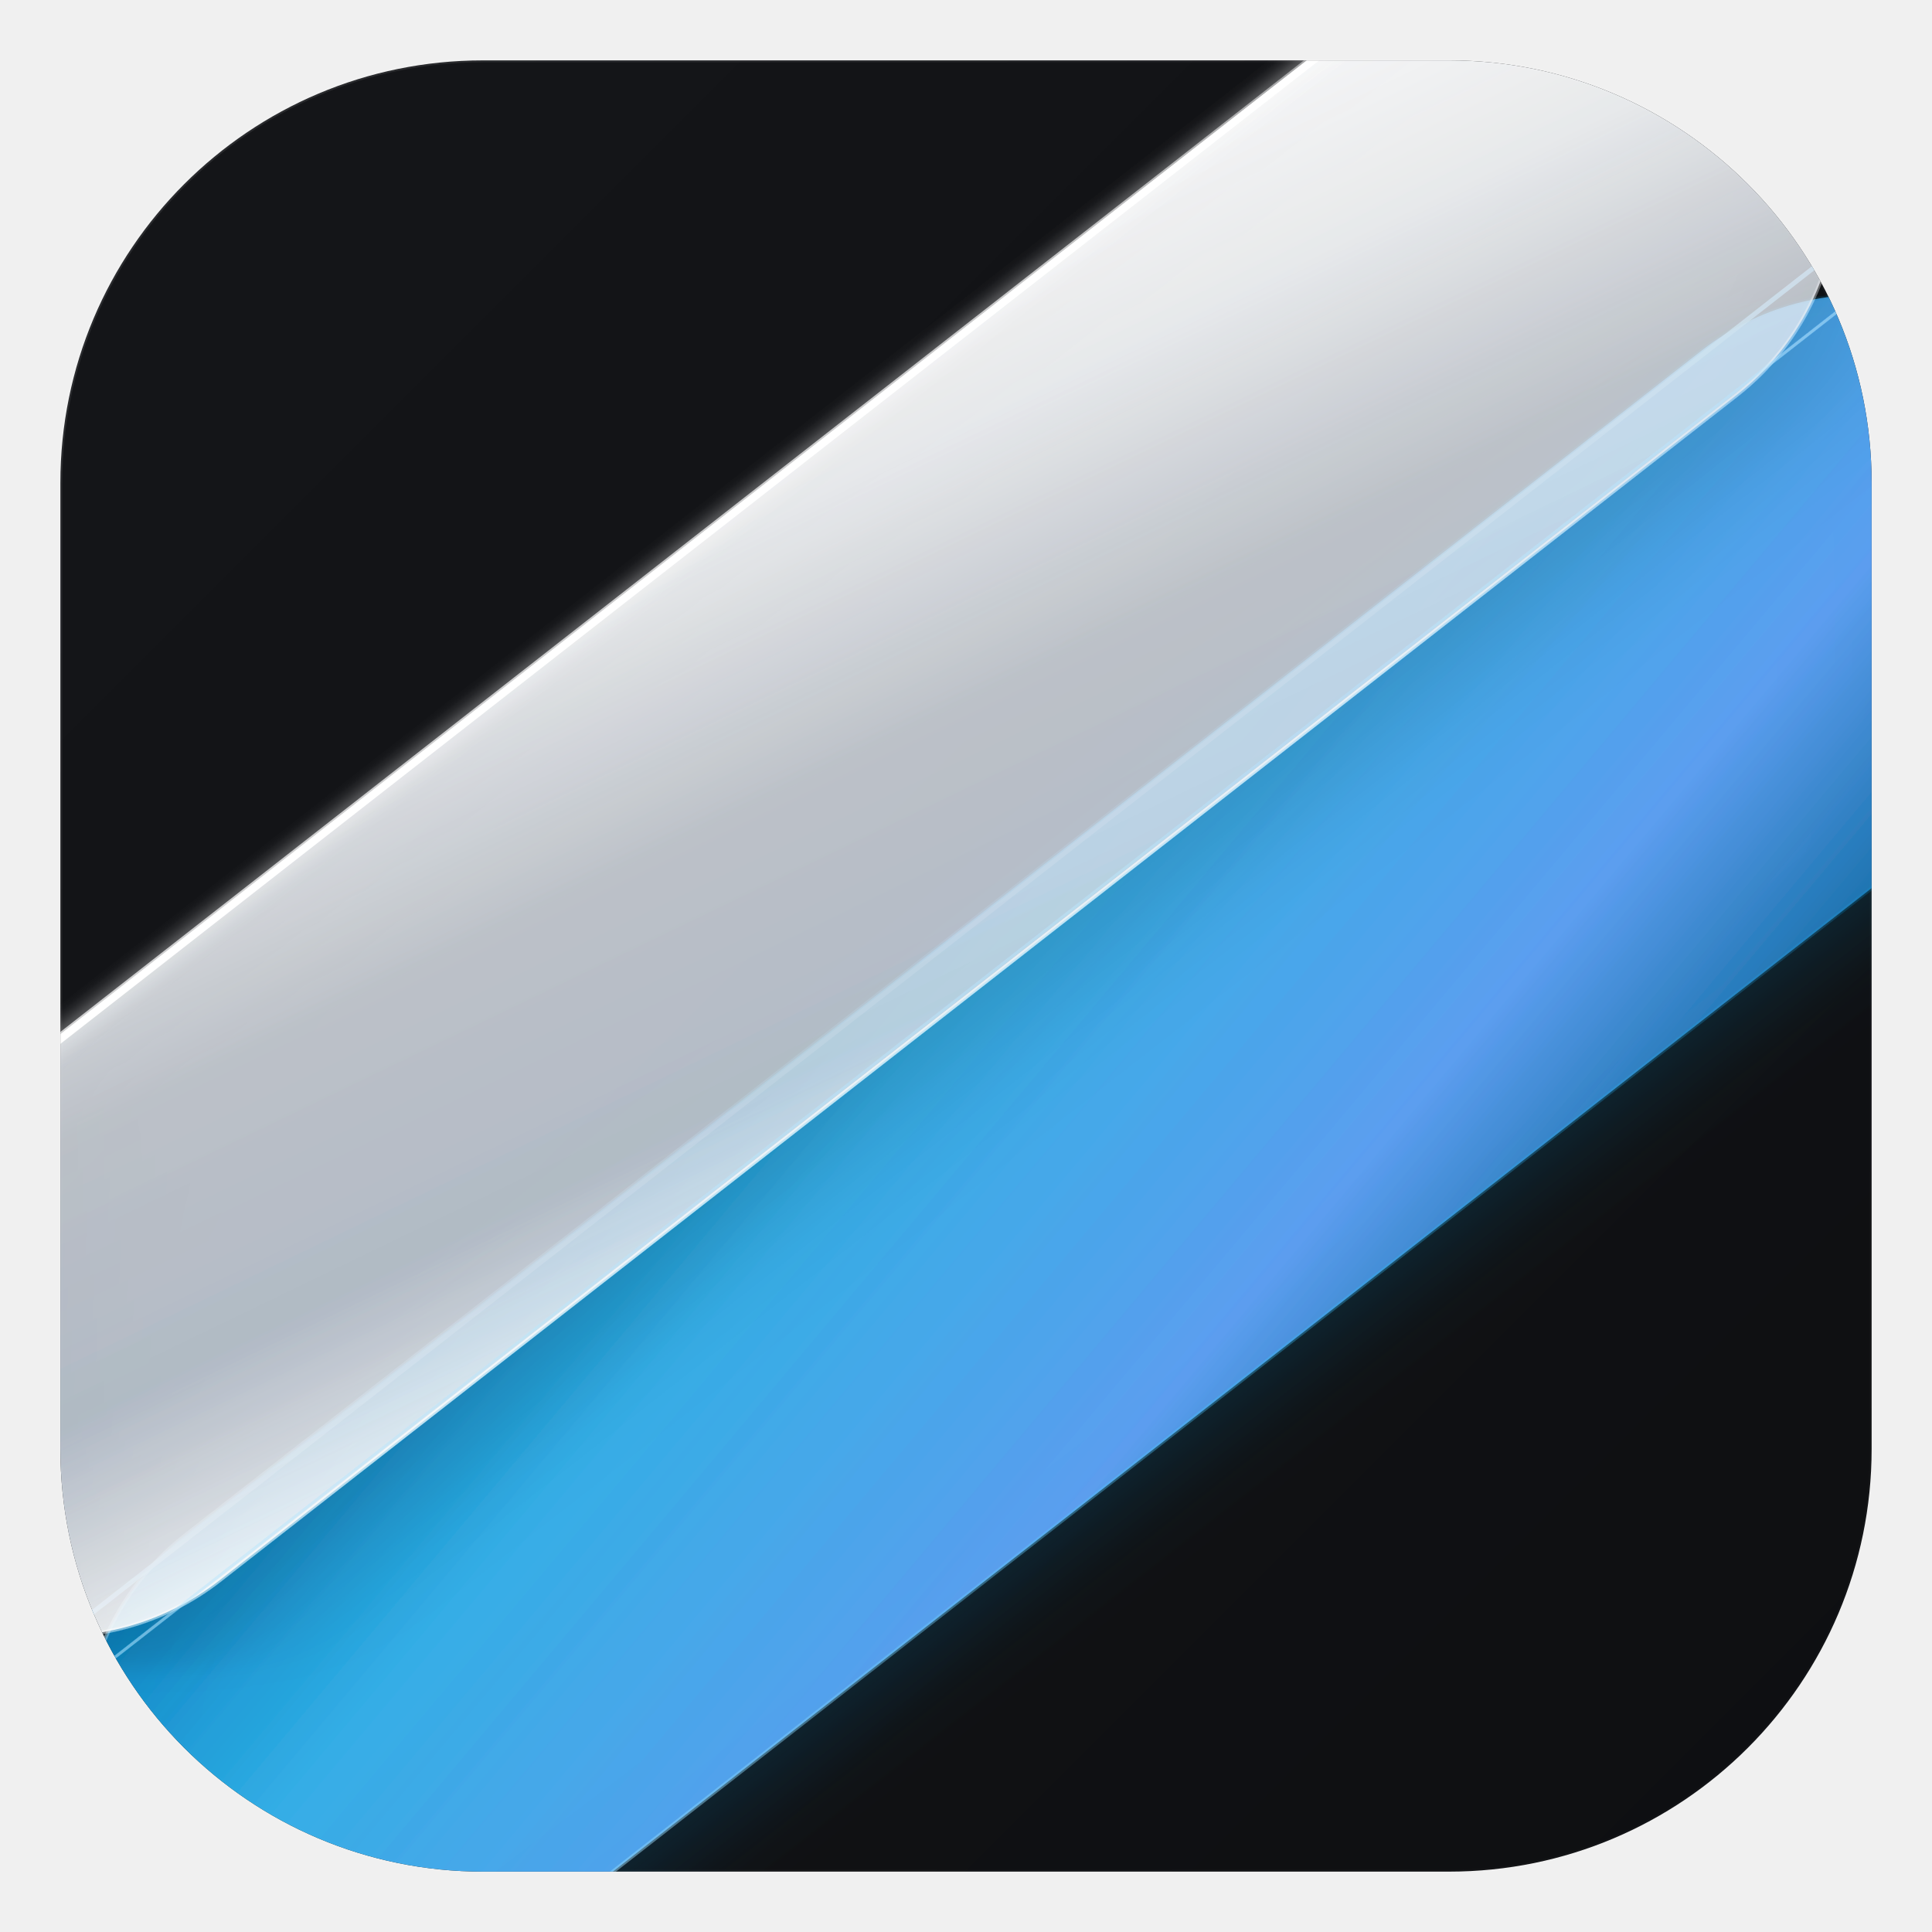
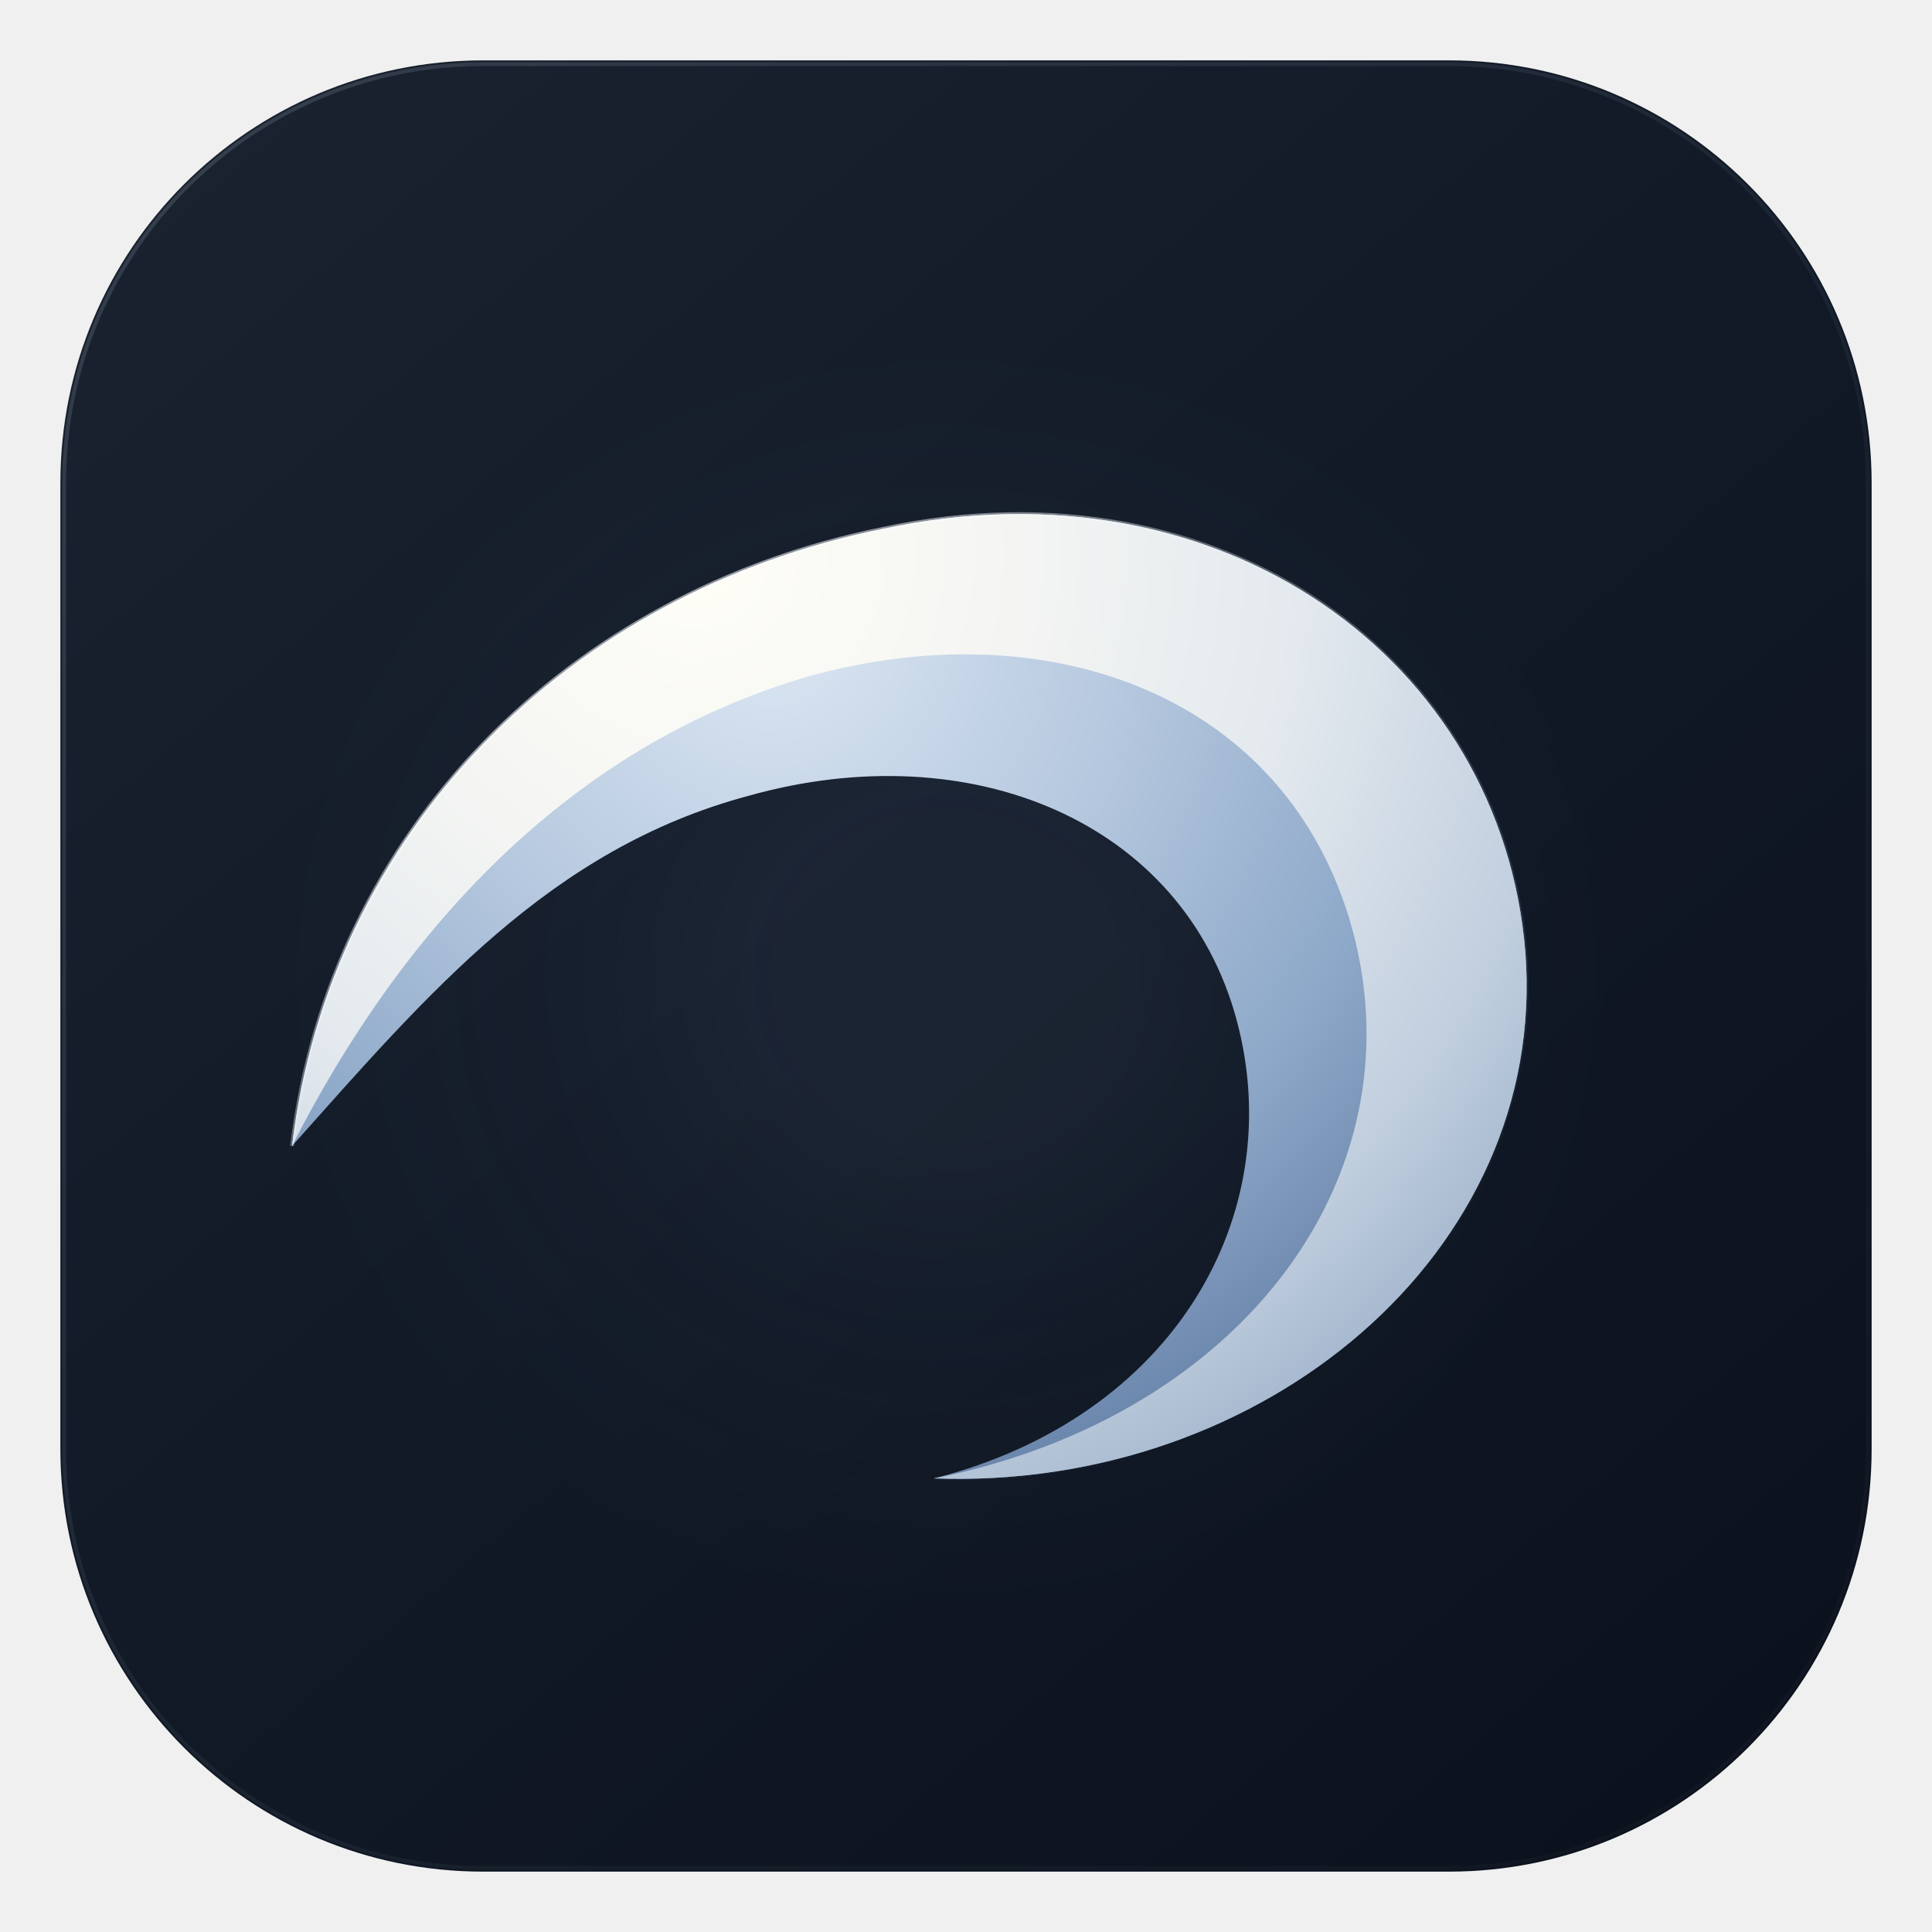
- <svg xmlns="http://www.w3.org/2000/svg" width="1024" height="1024" viewBox="0 0 1024 1024">
+ <svg xmlns="http://www.w3.org/2000/svg" width="512" height="512" viewBox="0 0 512 512" role="img" aria-labelledby="title desc">
  <defs>
-     <linearGradient id="tile-bg" x1="0%" y1="0%" x2="100%" y2="100%">
-       <stop offset="0%" stop-color="#151619" />
-       <stop offset="50%" stop-color="#111215" />
-       <stop offset="100%" stop-color="#0e0f11" />
+     <linearGradient id="bg" x1="0" y1="0" x2=".85" y2="1">
+       <stop stop-color="#1b2330" />
+       <stop offset=".5" stop-color="#121a27" />
+       <stop offset="1" stop-color="#0c121d" />
    </linearGradient>
-     <linearGradient id="tile-rim" x1="0%" y1="0%" x2="100%" y2="100%">
-       <stop offset="0%" stop-color="#ffffff" stop-opacity="0.10" />
-       <stop offset="50%" stop-color="#ffffff" stop-opacity="0.04" />
-       <stop offset="100%" stop-color="#ffffff" stop-opacity="0.01" />
+     <radialGradient id="body" gradientUnits="userSpaceOnUse" cx="201" cy="181" r="272">
+       <stop stop-color="#dce7f3" />
+       <stop offset=".3" stop-color="#b8cae0" />
+       <stop offset=".58" stop-color="#8ea9c9" />
+       <stop offset=".82" stop-color="#647fa6" />
+       <stop offset="1" stop-color="#405979" />
+     </radialGradient>
+     <radialGradient id="face" gradientUnits="userSpaceOnUse" cx="183" cy="165" r="300">
+       <stop stop-color="#fffef7" />
+       <stop offset=".26" stop-color="#f4f5f3" />
+       <stop offset=".49" stop-color="#e3e9ee" />
+       <stop offset=".72" stop-color="#c0cede" />
+       <stop offset=".88" stop-color="#9bafc8" />
+       <stop offset="1" stop-color="#718aac" />
+     </radialGradient>
+     <linearGradient id="rim" gradientUnits="userSpaceOnUse" x1="192" y1="157" x2="322" y2="367">
+       <stop stop-color="#ffffff" stop-opacity=".58" />
+       <stop offset=".42" stop-color="#e6eefb" stop-opacity=".23" />
+       <stop offset="1" stop-color="#a8c3e5" stop-opacity="0" />
    </linearGradient>
-     <clipPath id="squircle-clip">
-       <rect x="32" y="32" width="960" height="960" rx="224" />
-     </clipPath>
-     <linearGradient id="blue-plane-fill" x1="0%" y1="0%" x2="100%" y2="100%">
-       <stop offset="0%" stop-color="#0284c7" stop-opacity="0.94" />
-       <stop offset="30%" stop-color="#38bdf8" stop-opacity="0.90" />
-       <stop offset="70%" stop-color="#60a5fa" stop-opacity="0.94" />
-       <stop offset="100%" stop-color="#0369a1" stop-opacity="0.90" />
+     <radialGradient id="halo">
+       <stop offset=".25" stop-color="#a5c3f0" stop-opacity=".06" />
+       <stop offset=".6" stop-color="#87a9dc" stop-opacity=".025" />
+       <stop offset="1" stop-color="#7598ce" stop-opacity="0" />
+     </radialGradient>
+     <linearGradient id="tile-rim" x2="1" y2="1">
+       <stop stop-color="#d4e1f2" stop-opacity=".16" />
+       <stop offset=".55" stop-color="#b6c9e4" stop-opacity=".055" />
+       <stop offset="1" stop-color="#91a8cd" stop-opacity=".025" />
    </linearGradient>
-     <linearGradient id="blue-plane-rim" x1="0%" y1="0%" x2="100%" y2="0%">
-       <stop offset="0%" stop-color="#bae6fd" stop-opacity="0.75" />
-       <stop offset="50%" stop-color="#38bdf8" stop-opacity="0.45" />
-       <stop offset="100%" stop-color="#0284c7" stop-opacity="0.2" />
-     </linearGradient>
-     <linearGradient id="white-plane-fill" x1="100%" y1="0%" x2="0%" y2="100%">
-       <stop offset="0%" stop-color="#ffffff" stop-opacity="0.98" />
-       <stop offset="25%" stop-color="#f8fafc" stop-opacity="0.92" />
-       <stop offset="50%" stop-color="#e2e8f0" stop-opacity="0.80" />
-       <stop offset="75%" stop-color="#cbd5e1" stop-opacity="0.85" />
-       <stop offset="100%" stop-color="#ffffff" stop-opacity="0.95" />
-     </linearGradient>
-     <linearGradient id="white-specular-edge" x1="0%" y1="0%" x2="100%" y2="0%">
-       <stop offset="0%" stop-color="#ffffff" stop-opacity="0.35" />
-       <stop offset="20%" stop-color="#ffffff" stop-opacity="0.9" />
-       <stop offset="70%" stop-color="#ffffff" stop-opacity="0.85" />
-       <stop offset="100%" stop-color="#ffffff" stop-opacity="0.3" />
-     </linearGradient>
-     <filter id="elevation-14-shadow" x="-40%" y="-40%" width="180%" height="180%">
-       <feDropShadow dx="0" dy="10" stdDeviation="18" flood-color="#000000" flood-opacity="0.28" />
-       <feDropShadow dx="2" dy="8" stdDeviation="28" flood-color="#0284c7" flood-opacity="0.25" />
-     </filter>
-     <filter id="elevation-28-shadow" x="-40%" y="-40%" width="180%" height="180%">
-       <feDropShadow dx="0" dy="14" stdDeviation="18" flood-color="#000000" flood-opacity="0.32" />
-       <feDropShadow dx="0" dy="24" stdDeviation="32" flood-color="#000000" flood-opacity="0.18" />
-     </filter>
-     <filter id="specular-glow" x="-20%" y="-20%" width="140%" height="140%">
-       <feGaussianBlur stdDeviation="6" result="blur" />
-       <feMerge>
-         <feMergeNode in="blur" />
-         <feMergeNode in="SourceGraphic" />
-       </feMerge>
-     </filter>
  </defs>
-   <rect x="32" y="32" width="960" height="960" rx="224" fill="url(#tile-bg)" />
-   <rect x="32" y="32" width="960" height="960" rx="224" fill="none" stroke="url(#tile-rim)" stroke-width="2" />
-   <g clip-path="url(#squircle-clip)">
-     <g transform="rotate(-38 512 512)">
-       <g filter="url(#elevation-14-shadow)">
-         <rect x="-140" y="495" width="1300" height="280" rx="140" fill="url(#blue-plane-fill)" />
-         <rect x="-140" y="495" width="1300" height="280" rx="140" fill="none" stroke="url(#blue-plane-rim)" stroke-width="2" opacity="0.75" />
-         <path d="M -90 497 L 1110 497" stroke="#7dd3fc" stroke-width="2.5" stroke-linecap="round" opacity="0.8" />
-       </g>
-       <g filter="url(#elevation-28-shadow)">
-         <rect x="-140" y="245" width="1300" height="280" rx="140" fill="url(#white-plane-fill)" />
-         <rect x="-140" y="245" width="1300" height="280" rx="140" fill="none" stroke="url(#white-specular-edge)" stroke-width="2" opacity="0.8" />
-         <path d="M -90 247 L 1110 247" stroke="#ffffff" stroke-width="4" stroke-linecap="round" filter="url(#specular-glow)" />
-         <path d="M 80 247 L 940 247" stroke="#ffffff" stroke-width="2" stroke-linecap="round" />
-         <path d="M -70 523 L 1090 523" stroke="#bae6fd" stroke-width="1.5" stroke-linecap="round" opacity="0.5" />
-       </g>
-     </g>
+   <rect x="16" y="16" width="480" height="480" rx="112" fill="url(#bg)" />
+   <rect x="17" y="17" width="478" height="478" rx="111" fill="none" stroke="url(#tile-rim)" />
+   <ellipse cx="251" cy="259" rx="179" ry="172" fill="url(#halo)" />
+   <g transform="translate(260 258) scale(1.1) translate(-252 -266)">
+     <path d="M85.979 307.557C94.998 231.935 152.685 174.02 228.414 158.851C310.107 141.355 377.488 190.649 383.128 260.878C388.636 333.34 319.789 390.586 240.668 387.628C298.907 372.755 326.041 323.758 313.596 277.313C300.785 229.503 249.653 208.064 195.878 223.206C148.067 236.017 118.639 270.988 85.979 307.557Z" fill="url(#body)" />
+     <path d="M85.979 307.557C94.998 231.935 152.685 174.02 228.414 158.851C310.107 141.355 377.488 190.649 383.128 260.878C388.636 333.34 319.789 390.586 240.668 387.628C316.397 372.462 358.959 312.742 340.621 252.502C323.749 197.728 266.654 178.62 210.146 194.493C151.774 211.598 111.881 256.693 85.979 307.557Z" fill="url(#face)" />
+     <path d="M85.979 307.557C94.998 231.935 152.685 174.02 228.414 158.851C310.107 141.355 377.488 190.649 383.128 260.878C388.636 333.34 319.789 390.586 240.668 387.628" fill="none" stroke="url(#rim)" stroke-width=".9" />
  </g>
</svg>
